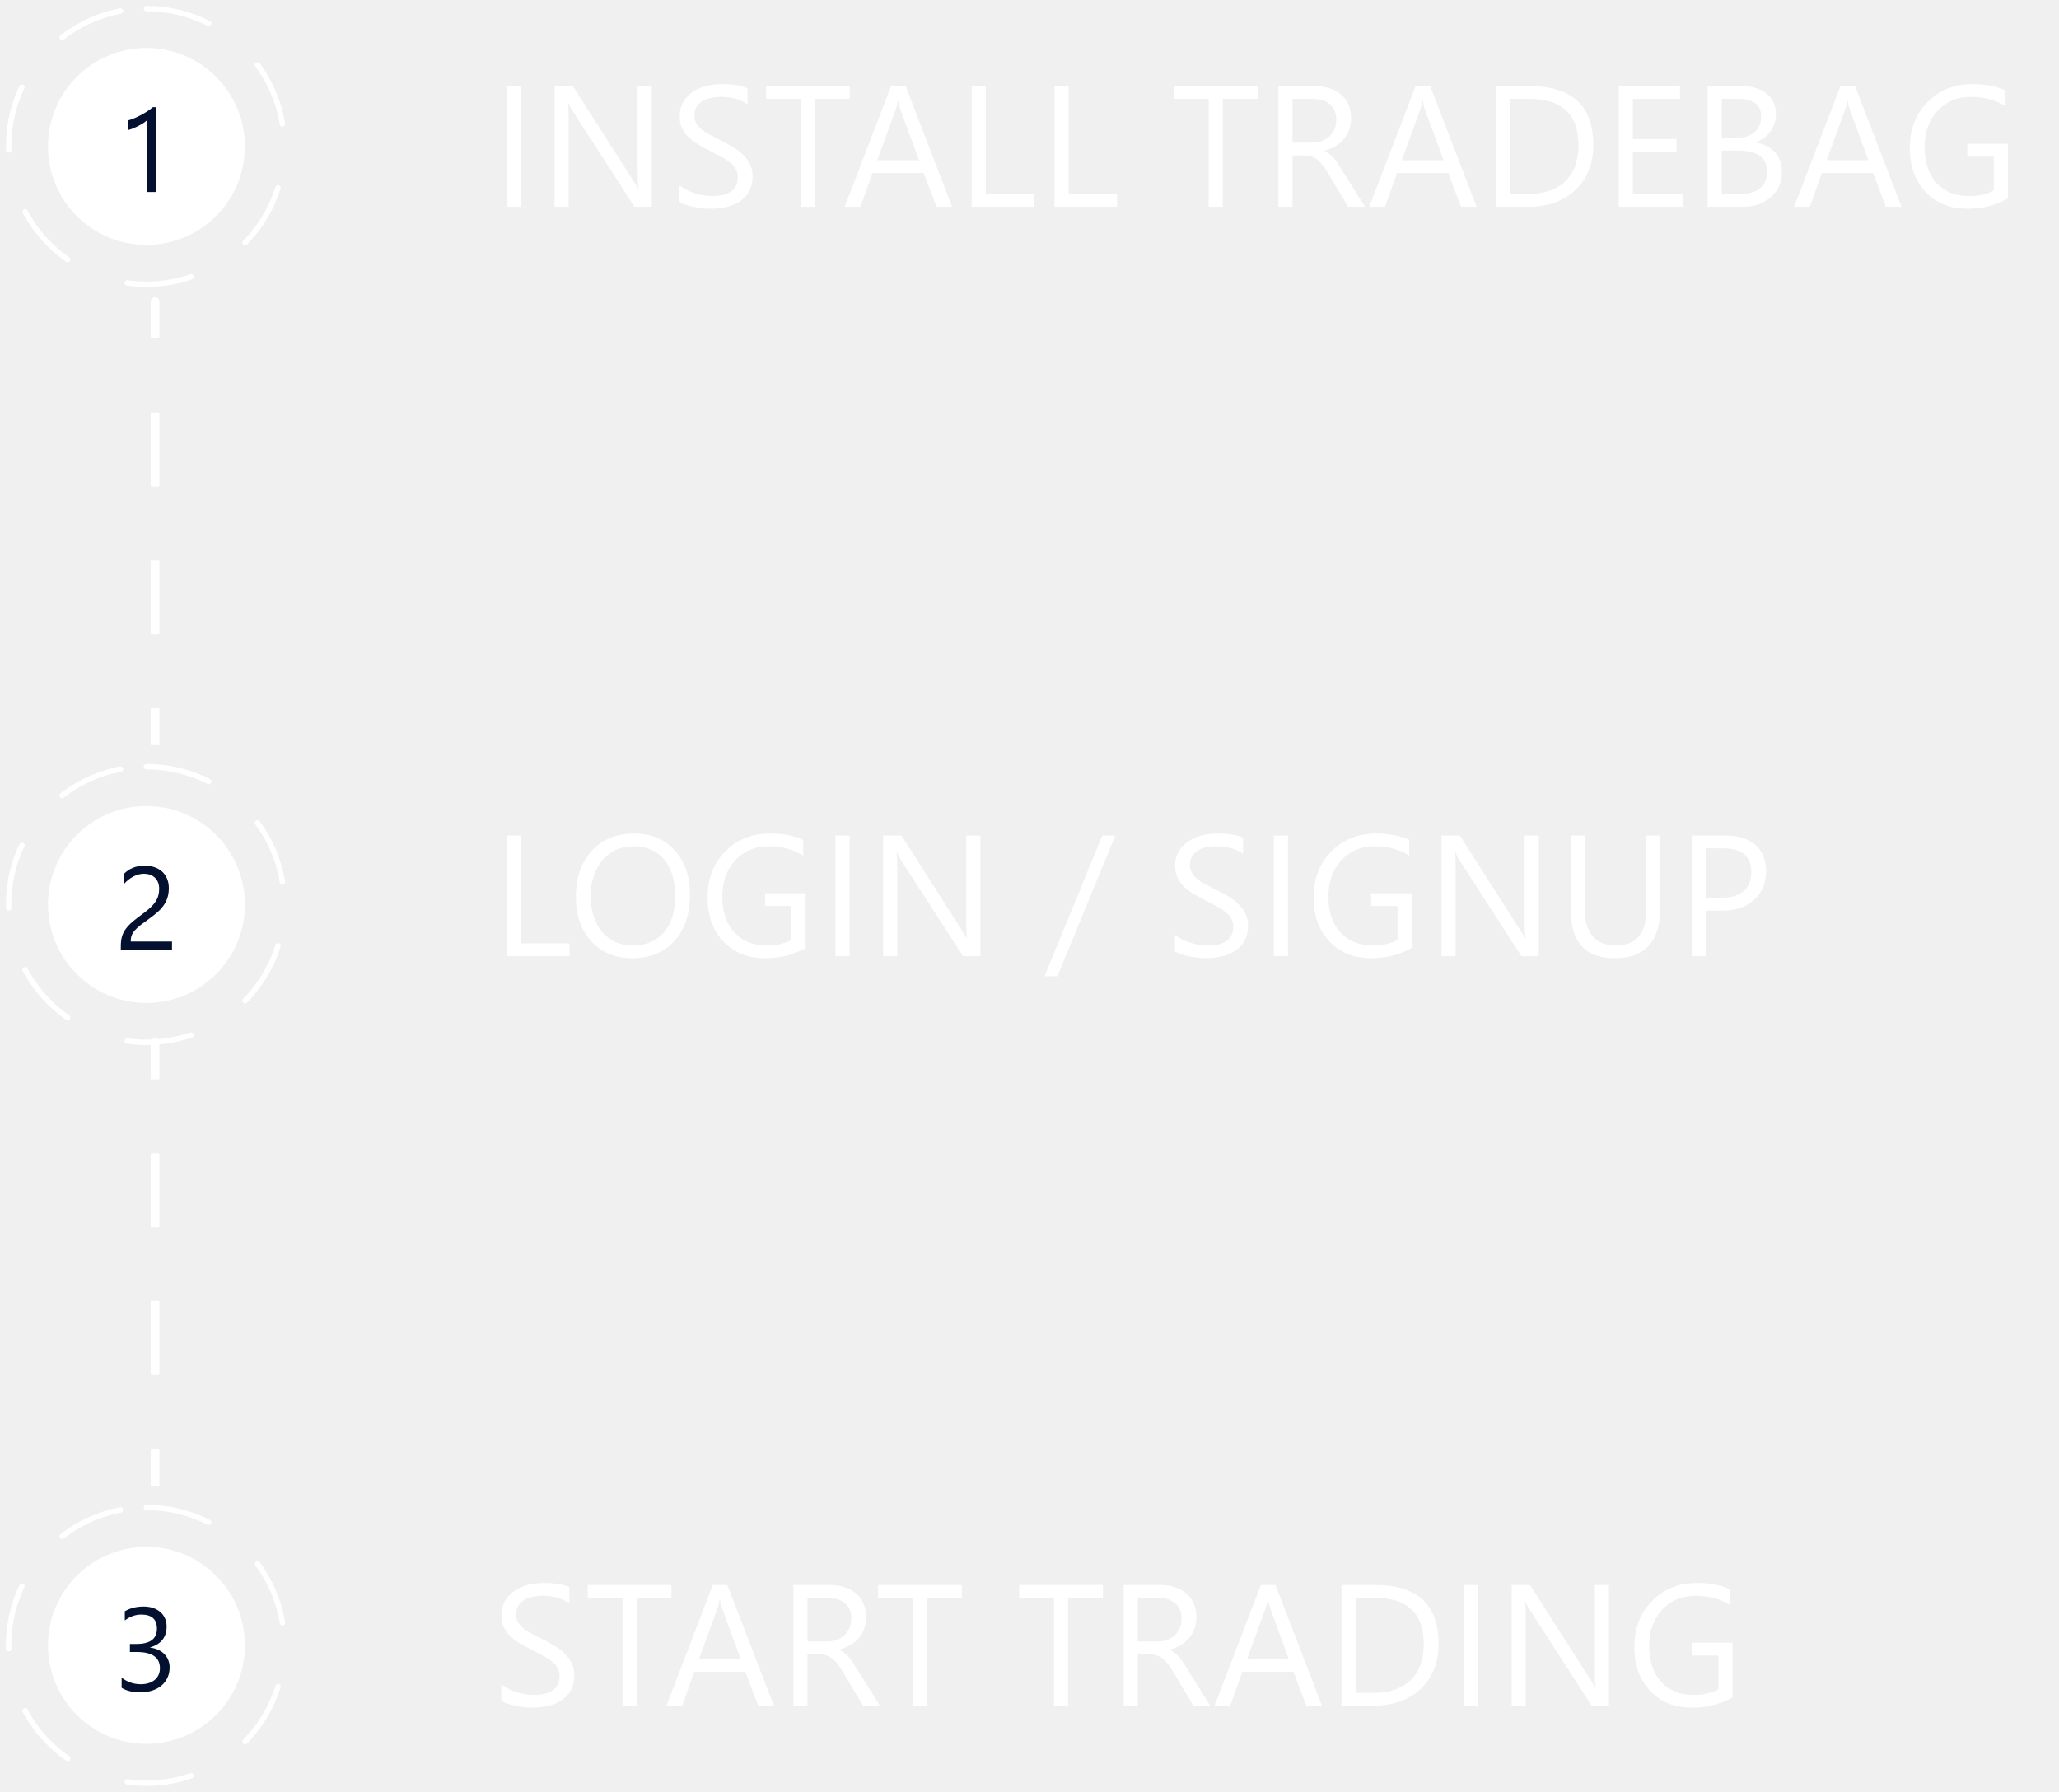
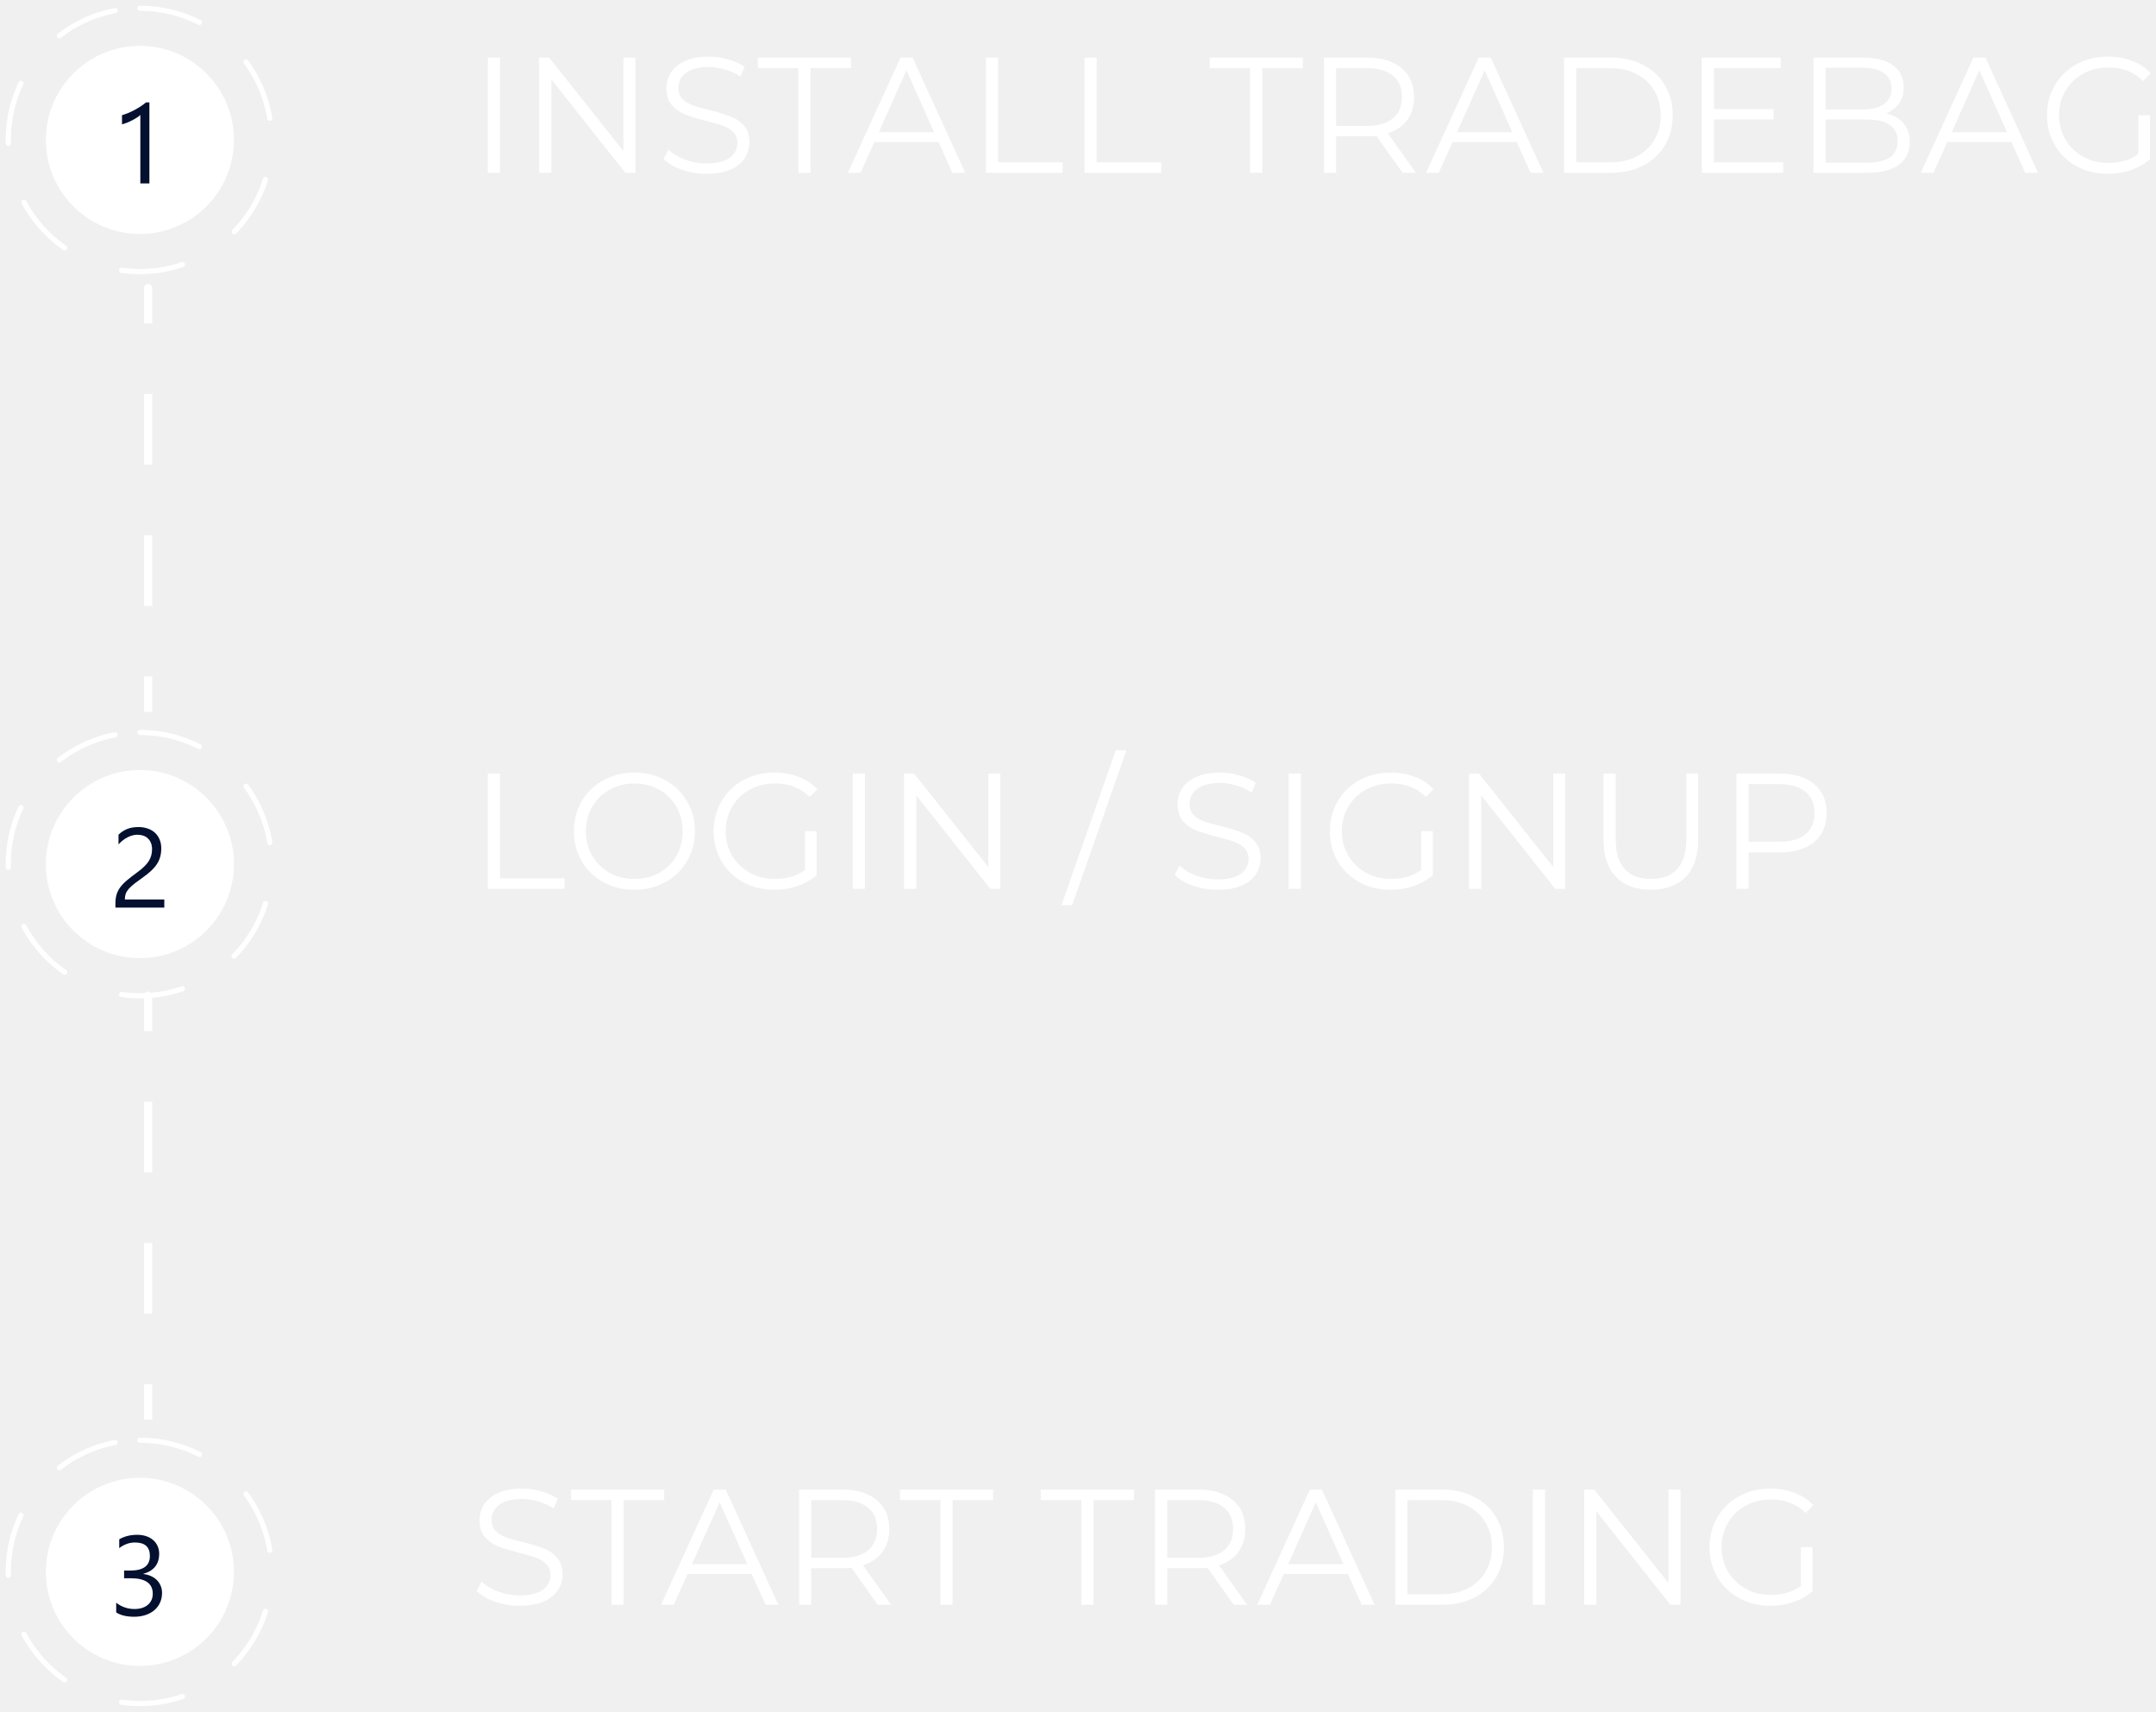
- <svg xmlns="http://www.w3.org/2000/svg" width="239" height="208" viewBox="0 0 239 208" fill="none">
+ <svg xmlns="http://www.w3.org/2000/svg" width="262" height="208" viewBox="0 0 262 208" fill="none">
  <path d="M18.5 35C18.5 34.724 18.276 34.5 18 34.5C17.724 34.5 17.5 34.724 17.5 35H18.5ZM18.5 86.5V82.208H17.5V86.5H18.5ZM18.5 73.625L18.5 65.042H17.5V73.625H18.5ZM18.5 56.458L18.5 47.875H17.5L17.5 56.458H18.5ZM18.5 39.292V35H17.5V39.292H18.5Z" fill="white" />
  <path d="M18.5 121C18.5 120.724 18.276 120.5 18 120.5C17.724 120.5 17.5 120.724 17.5 121H18.5ZM18.5 172.5V168.208H17.5V172.5H18.5ZM18.5 159.625L18.5 151.042H17.5V159.625H18.5ZM18.5 142.458L18.5 133.875H17.5L17.5 142.458H18.5ZM18.5 125.292V121H17.5V125.292H18.5Z" fill="white" />
  <rect x="1" y="1" width="32" height="32" rx="16" stroke="white" stroke-width="0.625" stroke-linecap="round" stroke-dasharray="7.5 7.5" />
  <rect x="5.571" y="5.571" width="22.857" height="22.857" rx="11.429" fill="white" />
  <path d="M18.155 22.286H17.054V13.967C16.968 14.052 16.843 14.151 16.678 14.263C16.517 14.37 16.333 14.477 16.127 14.585C15.926 14.692 15.711 14.793 15.482 14.887C15.259 14.981 15.039 15.055 14.825 15.109V13.994C15.066 13.927 15.321 13.837 15.59 13.726C15.863 13.609 16.129 13.482 16.389 13.343C16.653 13.2 16.901 13.052 17.134 12.9C17.367 12.743 17.568 12.591 17.738 12.443H18.155V22.286Z" fill="#03102F" />
  <rect x="1" y="89" width="32" height="32" rx="16" stroke="white" stroke-width="0.625" stroke-linecap="round" stroke-dasharray="7.5 7.5" />
  <rect x="5.571" y="93.571" width="22.857" height="22.857" rx="11.429" fill="white" />
  <path d="M18.477 103.182C18.477 102.887 18.43 102.63 18.336 102.41C18.246 102.191 18.121 102.01 17.96 101.867C17.803 101.719 17.617 101.609 17.403 101.538C17.188 101.466 16.955 101.43 16.704 101.43C16.49 101.43 16.279 101.459 16.073 101.517C15.867 101.576 15.666 101.656 15.469 101.759C15.277 101.862 15.089 101.985 14.905 102.128C14.726 102.272 14.558 102.43 14.402 102.605V101.423C14.71 101.124 15.055 100.895 15.435 100.739C15.82 100.577 16.288 100.497 16.839 100.497C17.233 100.497 17.597 100.555 17.933 100.671C18.269 100.783 18.56 100.949 18.806 101.168C19.052 101.388 19.244 101.658 19.383 101.981C19.526 102.303 19.598 102.672 19.598 103.088C19.598 103.469 19.553 103.814 19.464 104.122C19.379 104.431 19.247 104.722 19.068 104.995C18.893 105.268 18.672 105.53 18.403 105.781C18.134 106.031 17.819 106.286 17.456 106.546C17.004 106.868 16.631 107.144 16.335 107.372C16.044 107.6 15.812 107.815 15.637 108.016C15.467 108.213 15.346 108.413 15.274 108.614C15.207 108.811 15.174 109.039 15.174 109.299H19.967V110.286H14.026V109.809C14.026 109.397 14.07 109.035 14.16 108.721C14.249 108.408 14.397 108.11 14.603 107.828C14.809 107.546 15.078 107.264 15.409 106.982C15.744 106.701 16.154 106.383 16.637 106.029C16.986 105.778 17.277 105.539 17.51 105.311C17.747 105.082 17.938 104.854 18.081 104.626C18.224 104.398 18.325 104.167 18.383 103.934C18.446 103.697 18.477 103.447 18.477 103.182Z" fill="#03102F" />
  <rect x="1" y="175" width="32" height="32" rx="16" stroke="white" stroke-width="0.625" stroke-linecap="round" stroke-dasharray="7.5 7.5" />
  <rect x="5.571" y="179.571" width="22.857" height="22.857" rx="11.429" fill="white" />
  <path d="M19.692 193.56C19.692 193.994 19.609 194.39 19.444 194.748C19.283 195.102 19.052 195.406 18.752 195.661C18.457 195.912 18.101 196.107 17.685 196.245C17.268 196.384 16.81 196.454 16.308 196.454C15.391 196.454 14.661 196.279 14.12 195.93V194.748C14.769 195.258 15.512 195.514 16.349 195.514C16.684 195.514 16.986 195.471 17.255 195.386C17.528 195.301 17.761 195.178 17.953 195.017C18.15 194.856 18.3 194.661 18.403 194.433C18.511 194.204 18.564 193.947 18.564 193.661C18.564 192.403 17.669 191.774 15.879 191.774H15.08V190.841H15.838C17.423 190.841 18.215 190.25 18.215 189.068C18.215 187.976 17.611 187.43 16.402 187.43C15.722 187.43 15.084 187.658 14.489 188.115V187.047C15.102 186.68 15.832 186.497 16.678 186.497C17.08 186.497 17.445 186.553 17.772 186.665C18.099 186.777 18.378 186.933 18.611 187.135C18.844 187.336 19.023 187.578 19.148 187.86C19.278 188.142 19.343 188.453 19.343 188.793C19.343 190.06 18.703 190.874 17.423 191.237V191.264C17.75 191.3 18.052 191.38 18.329 191.505C18.607 191.626 18.846 191.785 19.048 191.982C19.249 192.179 19.406 192.412 19.518 192.68C19.634 192.944 19.692 193.238 19.692 193.56Z" fill="#03102F" />
-   <path d="M60.477 24H58.836V9.996H60.477V24ZM75.657 24H73.645L66.438 12.838C66.256 12.558 66.106 12.265 65.989 11.959H65.93C65.983 12.258 66.009 12.9 66.009 13.883V24H64.368V9.996H66.497L73.509 20.982C73.802 21.438 73.99 21.751 74.075 21.92H74.114C74.049 21.516 74.016 20.829 74.016 19.859V9.996H75.657V24ZM78.875 23.434V21.5C79.096 21.695 79.36 21.871 79.666 22.027C79.978 22.184 80.304 22.317 80.642 22.428C80.987 22.532 81.332 22.613 81.677 22.672C82.022 22.73 82.341 22.76 82.634 22.76C83.644 22.76 84.395 22.574 84.89 22.203C85.391 21.826 85.642 21.285 85.642 20.582C85.642 20.204 85.558 19.876 85.388 19.596C85.225 19.316 84.998 19.062 84.705 18.834C84.412 18.6 84.063 18.378 83.66 18.17C83.263 17.955 82.833 17.73 82.371 17.496C81.882 17.249 81.427 16.998 81.004 16.744C80.58 16.49 80.213 16.21 79.9 15.904C79.588 15.598 79.34 15.253 79.158 14.869C78.982 14.479 78.894 14.023 78.894 13.502C78.894 12.864 79.034 12.31 79.314 11.842C79.594 11.367 79.962 10.976 80.418 10.67C80.873 10.364 81.391 10.136 81.97 9.986C82.556 9.837 83.152 9.762 83.757 9.762C85.138 9.762 86.144 9.928 86.775 10.26V12.105C85.948 11.533 84.887 11.246 83.591 11.246C83.233 11.246 82.875 11.285 82.517 11.363C82.159 11.435 81.84 11.555 81.56 11.725C81.28 11.894 81.052 12.112 80.877 12.379C80.701 12.646 80.613 12.971 80.613 13.355C80.613 13.713 80.678 14.023 80.808 14.283C80.945 14.544 81.144 14.781 81.404 14.996C81.664 15.211 81.98 15.419 82.351 15.621C82.729 15.823 83.162 16.044 83.65 16.285C84.151 16.533 84.627 16.793 85.076 17.066C85.525 17.34 85.919 17.643 86.257 17.975C86.596 18.307 86.863 18.674 87.058 19.078C87.26 19.482 87.361 19.944 87.361 20.465C87.361 21.155 87.224 21.741 86.951 22.223C86.684 22.698 86.319 23.085 85.857 23.385C85.401 23.684 84.874 23.899 84.275 24.029C83.676 24.166 83.044 24.234 82.38 24.234C82.159 24.234 81.886 24.215 81.56 24.176C81.235 24.143 80.903 24.091 80.564 24.02C80.225 23.954 79.903 23.873 79.597 23.775C79.298 23.671 79.057 23.557 78.875 23.434ZM98.635 11.48H94.592V24H92.952V11.48H88.918V9.996H98.635V11.48ZM110.515 24H108.698L107.214 20.074H101.277L99.88 24H98.054L103.425 9.996H105.124L110.515 24ZM106.677 18.6L104.48 12.633C104.408 12.438 104.336 12.125 104.265 11.695H104.226C104.161 12.092 104.086 12.405 104.001 12.633L101.823 18.6H106.677ZM120.051 24H112.785V9.996H114.426V22.516H120.051V24ZM129.665 24H122.399V9.996H124.04V22.516H129.665V24ZM145.983 11.48H141.94V24H140.299V11.48H136.266V9.996H145.983V11.48ZM158.429 24H156.476L154.132 20.074C153.917 19.71 153.709 19.4 153.507 19.146C153.305 18.886 153.097 18.674 152.882 18.512C152.674 18.349 152.446 18.232 152.198 18.16C151.958 18.082 151.684 18.043 151.378 18.043H150.03V24H148.39V9.996H152.57C153.182 9.996 153.745 10.074 154.259 10.23C154.78 10.38 155.229 10.611 155.607 10.924C155.991 11.236 156.29 11.627 156.505 12.096C156.72 12.558 156.827 13.102 156.827 13.727C156.827 14.215 156.752 14.664 156.603 15.074C156.46 15.478 156.251 15.839 155.978 16.158C155.711 16.477 155.385 16.751 155.001 16.979C154.624 17.2 154.197 17.372 153.722 17.496V17.535C153.956 17.639 154.158 17.76 154.327 17.896C154.503 18.027 154.669 18.183 154.825 18.365C154.982 18.547 155.135 18.756 155.284 18.99C155.441 19.218 155.613 19.485 155.802 19.791L158.429 24ZM150.03 11.48V16.559H152.257C152.667 16.559 153.045 16.497 153.39 16.373C153.741 16.249 154.044 16.074 154.298 15.846C154.552 15.611 154.751 15.328 154.894 14.996C155.037 14.658 155.109 14.28 155.109 13.863C155.109 13.115 154.864 12.532 154.376 12.115C153.894 11.692 153.195 11.48 152.277 11.48H150.03ZM171.402 24H169.586L168.102 20.074H162.164L160.768 24H158.941L164.312 9.996H166.012L171.402 24ZM167.564 18.6L165.367 12.633C165.296 12.438 165.224 12.125 165.152 11.695H165.113C165.048 12.092 164.973 12.405 164.889 12.633L162.711 18.6H167.564ZM173.673 24V9.996H177.54C182.475 9.996 184.942 12.271 184.942 16.822C184.942 18.984 184.255 20.722 182.882 22.037C181.514 23.346 179.682 24 177.384 24H173.673ZM175.313 11.48V22.516H177.403C179.239 22.516 180.668 22.024 181.69 21.041C182.712 20.058 183.223 18.665 183.223 16.861C183.223 13.274 181.316 11.48 177.501 11.48H175.313ZM195.318 24H187.896V9.996H195.005V11.48H189.537V16.139H194.595V17.613H189.537V22.516H195.318V24ZM198.213 24V9.996H202.198C203.409 9.996 204.369 10.292 205.079 10.885C205.788 11.477 206.143 12.249 206.143 13.199C206.143 13.993 205.928 14.684 205.498 15.27C205.069 15.855 204.476 16.272 203.721 16.52V16.559C204.665 16.669 205.42 17.027 205.987 17.633C206.553 18.232 206.836 19.013 206.836 19.977C206.836 21.174 206.407 22.145 205.547 22.887C204.688 23.629 203.604 24 202.295 24H198.213ZM199.854 11.48V16.002H201.534C202.432 16.002 203.138 15.787 203.653 15.357C204.167 14.921 204.424 14.309 204.424 13.521C204.424 12.161 203.529 11.48 201.739 11.48H199.854ZM199.854 17.477V22.516H202.08C203.044 22.516 203.789 22.288 204.317 21.832C204.851 21.376 205.118 20.751 205.118 19.957C205.118 18.303 203.991 17.477 201.739 17.477H199.854ZM220.718 24H218.902L217.417 20.074H211.48L210.083 24H208.257L213.628 9.996H215.327L220.718 24ZM216.88 18.6L214.683 12.633C214.611 12.438 214.54 12.125 214.468 11.695H214.429C214.364 12.092 214.289 12.405 214.204 12.633L212.027 18.6H216.88ZM233.066 23.043C231.66 23.837 230.098 24.234 228.379 24.234C226.38 24.234 224.762 23.59 223.525 22.301C222.295 21.012 221.68 19.306 221.68 17.184C221.68 15.016 222.363 13.238 223.73 11.852C225.104 10.458 226.842 9.762 228.945 9.762C230.469 9.762 231.748 10.009 232.783 10.504V12.32C231.65 11.604 230.309 11.246 228.76 11.246C227.191 11.246 225.905 11.787 224.902 12.867C223.9 13.948 223.398 15.348 223.398 17.066C223.398 18.837 223.864 20.23 224.795 21.246C225.726 22.255 226.989 22.76 228.584 22.76C229.678 22.76 230.625 22.542 231.426 22.105V18.18H228.359V16.695H233.066V23.043Z" fill="white" />
-   <path d="M66.102 111H58.836V96.996H60.477V109.516H66.102V111ZM73.411 111.234C71.425 111.234 69.834 110.58 68.635 109.271C67.444 107.963 66.848 106.26 66.848 104.164C66.848 101.911 67.457 100.115 68.675 98.773C69.892 97.432 71.549 96.762 73.645 96.762C75.579 96.762 77.135 97.413 78.313 98.715C79.498 100.017 80.091 101.719 80.091 103.822C80.091 106.107 79.485 107.914 78.274 109.242C77.063 110.57 75.442 111.234 73.411 111.234ZM73.528 98.246C72.057 98.246 70.862 98.777 69.944 99.838C69.026 100.899 68.567 102.292 68.567 104.018C68.567 105.743 69.013 107.133 69.905 108.188C70.803 109.236 71.972 109.76 73.411 109.76C74.947 109.76 76.158 109.258 77.044 108.256C77.929 107.253 78.372 105.85 78.372 104.047C78.372 102.198 77.942 100.769 77.083 99.76C76.223 98.751 75.038 98.246 73.528 98.246ZM93.513 110.043C92.107 110.837 90.544 111.234 88.826 111.234C86.827 111.234 85.209 110.59 83.972 109.301C82.742 108.012 82.127 106.306 82.127 104.184C82.127 102.016 82.81 100.238 84.177 98.852C85.551 97.458 87.289 96.762 89.392 96.762C90.916 96.762 92.195 97.009 93.23 97.504V99.32C92.097 98.604 90.756 98.246 89.207 98.246C87.638 98.246 86.352 98.787 85.349 99.867C84.347 100.948 83.845 102.348 83.845 104.066C83.845 105.837 84.311 107.23 85.242 108.246C86.173 109.255 87.436 109.76 89.031 109.76C90.125 109.76 91.072 109.542 91.873 109.105V105.18H88.806V103.695H93.513V110.043ZM98.616 111H96.975V96.996H98.616V111ZM113.796 111H111.784L104.577 99.838C104.395 99.558 104.245 99.265 104.128 98.959H104.07C104.122 99.258 104.148 99.9 104.148 100.883V111H102.507V96.996H104.636L111.648 107.982C111.941 108.438 112.129 108.751 112.214 108.92H112.253C112.188 108.516 112.155 107.829 112.155 106.859V96.996H113.796V111ZM129.46 96.996L122.741 113.324H121.247L127.946 96.996H129.46ZM136.383 110.434V108.5C136.605 108.695 136.868 108.871 137.174 109.027C137.487 109.184 137.812 109.317 138.151 109.428C138.496 109.532 138.841 109.613 139.186 109.672C139.531 109.73 139.85 109.76 140.143 109.76C141.152 109.76 141.904 109.574 142.399 109.203C142.9 108.826 143.151 108.285 143.151 107.582C143.151 107.204 143.066 106.876 142.897 106.596C142.734 106.316 142.506 106.062 142.213 105.834C141.92 105.6 141.572 105.378 141.168 105.17C140.771 104.955 140.342 104.73 139.879 104.496C139.391 104.249 138.935 103.998 138.512 103.744C138.089 103.49 137.721 103.21 137.409 102.904C137.096 102.598 136.849 102.253 136.666 101.869C136.491 101.479 136.403 101.023 136.403 100.502C136.403 99.864 136.543 99.311 136.823 98.842C137.103 98.367 137.47 97.976 137.926 97.67C138.382 97.364 138.899 97.136 139.479 96.986C140.065 96.837 140.661 96.762 141.266 96.762C142.646 96.762 143.652 96.928 144.284 97.26V99.106C143.457 98.533 142.396 98.246 141.1 98.246C140.742 98.246 140.384 98.285 140.026 98.363C139.668 98.435 139.349 98.555 139.069 98.725C138.789 98.894 138.561 99.112 138.385 99.379C138.209 99.646 138.121 99.971 138.121 100.355C138.121 100.714 138.187 101.023 138.317 101.283C138.454 101.544 138.652 101.781 138.912 101.996C139.173 102.211 139.489 102.419 139.86 102.621C140.237 102.823 140.67 103.044 141.159 103.285C141.66 103.533 142.135 103.793 142.584 104.066C143.034 104.34 143.427 104.643 143.766 104.975C144.105 105.307 144.371 105.674 144.567 106.078C144.769 106.482 144.87 106.944 144.87 107.465C144.87 108.155 144.733 108.741 144.459 109.223C144.192 109.698 143.828 110.085 143.366 110.385C142.91 110.684 142.383 110.899 141.784 111.029C141.185 111.166 140.553 111.234 139.889 111.234C139.668 111.234 139.394 111.215 139.069 111.176C138.743 111.143 138.411 111.091 138.073 111.02C137.734 110.954 137.412 110.873 137.106 110.775C136.806 110.671 136.565 110.557 136.383 110.434ZM149.503 111H147.863V96.996H149.503V111ZM163.863 110.043C162.457 110.837 160.895 111.234 159.176 111.234C157.177 111.234 155.559 110.59 154.322 109.301C153.092 108.012 152.477 106.306 152.477 104.184C152.477 102.016 153.16 100.238 154.527 98.852C155.901 97.458 157.639 96.762 159.742 96.762C161.266 96.762 162.545 97.009 163.58 97.504V99.32C162.447 98.604 161.106 98.246 159.557 98.246C157.988 98.246 156.702 98.787 155.699 99.867C154.697 100.948 154.195 102.348 154.195 104.066C154.195 105.837 154.661 107.23 155.592 108.246C156.523 109.255 157.786 109.76 159.381 109.76C160.475 109.76 161.422 109.542 162.223 109.105V105.18H159.156V103.695H163.863V110.043ZM178.614 111H176.602L169.395 99.838C169.213 99.558 169.063 99.265 168.946 98.959H168.887C168.94 99.258 168.966 99.9 168.966 100.883V111H167.325V96.996H169.454L176.466 107.982C176.759 108.438 176.947 108.751 177.032 108.92H177.071C177.006 108.516 176.973 107.829 176.973 106.859V96.996H178.614V111ZM192.73 105.336C192.73 109.268 190.956 111.234 187.408 111.234C184.009 111.234 182.31 109.343 182.31 105.561V96.996H183.951V105.453C183.951 108.324 185.162 109.76 187.584 109.76C189.921 109.76 191.089 108.373 191.089 105.6V96.996H192.73V105.336ZM198.077 105.707V111H196.436V96.996H200.284C201.781 96.996 202.94 97.361 203.76 98.09C204.587 98.819 205 99.848 205 101.176C205 102.504 204.541 103.591 203.623 104.438C202.712 105.284 201.478 105.707 199.922 105.707H198.077ZM198.077 98.481V104.223H199.795C200.928 104.223 201.791 103.965 202.383 103.451C202.982 102.93 203.282 102.198 203.282 101.254C203.282 99.405 202.188 98.481 200 98.481H198.077Z" fill="white" />
-   <path d="M58.182 197.434V195.5C58.403 195.695 58.667 195.871 58.973 196.027C59.285 196.184 59.611 196.317 59.949 196.428C60.294 196.532 60.639 196.613 60.984 196.672C61.329 196.73 61.648 196.76 61.941 196.76C62.95 196.76 63.703 196.574 64.197 196.203C64.699 195.826 64.949 195.285 64.949 194.582C64.949 194.204 64.865 193.876 64.695 193.596C64.533 193.316 64.305 193.062 64.012 192.834C63.719 192.6 63.37 192.378 62.967 192.17C62.57 191.955 62.14 191.73 61.678 191.496C61.19 191.249 60.734 190.998 60.31 190.744C59.887 190.49 59.52 190.21 59.207 189.904C58.895 189.598 58.647 189.253 58.465 188.869C58.289 188.479 58.201 188.023 58.201 187.502C58.201 186.864 58.341 186.311 58.621 185.842C58.901 185.367 59.269 184.976 59.725 184.67C60.18 184.364 60.698 184.136 61.277 183.986C61.863 183.837 62.459 183.762 63.065 183.762C64.445 183.762 65.451 183.928 66.082 184.26V186.105C65.255 185.533 64.194 185.246 62.898 185.246C62.54 185.246 62.182 185.285 61.824 185.363C61.466 185.435 61.147 185.555 60.867 185.725C60.587 185.894 60.359 186.112 60.184 186.379C60.008 186.646 59.92 186.971 59.92 187.355C59.92 187.714 59.985 188.023 60.115 188.283C60.252 188.544 60.45 188.781 60.711 188.996C60.971 189.211 61.287 189.419 61.658 189.621C62.036 189.823 62.469 190.044 62.957 190.285C63.458 190.533 63.934 190.793 64.383 191.066C64.832 191.34 65.226 191.643 65.564 191.975C65.903 192.307 66.17 192.674 66.365 193.078C66.567 193.482 66.668 193.944 66.668 194.465C66.668 195.155 66.531 195.741 66.258 196.223C65.991 196.698 65.626 197.085 65.164 197.385C64.708 197.684 64.181 197.899 63.582 198.029C62.983 198.166 62.352 198.234 61.688 198.234C61.466 198.234 61.193 198.215 60.867 198.176C60.542 198.143 60.21 198.091 59.871 198.02C59.533 197.954 59.21 197.873 58.904 197.775C58.605 197.671 58.364 197.557 58.182 197.434ZM77.942 185.48H73.899V198H72.259V185.48H68.225V183.996H77.942V185.48ZM89.822 198H88.005L86.521 194.074H80.584L79.187 198H77.361L82.732 183.996H84.431L89.822 198ZM85.984 192.6L83.787 186.633C83.715 186.438 83.644 186.125 83.572 185.695H83.533C83.468 186.092 83.393 186.405 83.308 186.633L81.13 192.6H85.984ZM102.131 198H100.178L97.834 194.074C97.62 193.71 97.411 193.4 97.209 193.146C97.008 192.886 96.799 192.674 96.584 192.512C96.376 192.349 96.148 192.232 95.901 192.16C95.66 192.082 95.386 192.043 95.081 192.043H93.733V198H92.092V183.996H96.272C96.884 183.996 97.447 184.074 97.961 184.23C98.482 184.38 98.931 184.611 99.309 184.924C99.693 185.236 99.993 185.627 100.207 186.096C100.422 186.558 100.53 187.102 100.53 187.727C100.53 188.215 100.455 188.664 100.305 189.074C100.162 189.478 99.954 189.839 99.68 190.158C99.413 190.477 99.088 190.751 98.704 190.979C98.326 191.2 97.9 191.372 97.424 191.496V191.535C97.659 191.639 97.86 191.76 98.03 191.896C98.206 192.027 98.371 192.183 98.528 192.365C98.684 192.548 98.837 192.756 98.987 192.99C99.143 193.218 99.316 193.485 99.504 193.791L102.131 198ZM93.733 185.48V190.559H95.959C96.37 190.559 96.747 190.497 97.092 190.373C97.444 190.249 97.746 190.074 98 189.846C98.254 189.611 98.453 189.328 98.596 188.996C98.739 188.658 98.811 188.28 98.811 187.863C98.811 187.115 98.567 186.532 98.079 186.115C97.597 185.692 96.897 185.48 95.979 185.48H93.733ZM111.648 185.48H107.605V198H105.964V185.48H101.931V183.996H111.648V185.48ZM128.024 185.48H123.981V198H122.341V185.48H118.307V183.996H128.024V185.48ZM140.47 198H138.517L136.173 194.074C135.959 193.71 135.75 193.4 135.548 193.146C135.347 192.886 135.138 192.674 134.923 192.512C134.715 192.349 134.487 192.232 134.24 192.16C133.999 192.082 133.726 192.043 133.42 192.043H132.072V198H130.431V183.996H134.611C135.223 183.996 135.786 184.074 136.3 184.23C136.821 184.38 137.27 184.611 137.648 184.924C138.032 185.236 138.332 185.627 138.546 186.096C138.761 186.558 138.869 187.102 138.869 187.727C138.869 188.215 138.794 188.664 138.644 189.074C138.501 189.478 138.293 189.839 138.019 190.158C137.752 190.477 137.427 190.751 137.043 190.979C136.665 191.2 136.239 191.372 135.763 191.496V191.535C135.998 191.639 136.199 191.76 136.369 191.896C136.545 192.027 136.711 192.183 136.867 192.365C137.023 192.548 137.176 192.756 137.326 192.99C137.482 193.218 137.655 193.485 137.843 193.791L140.47 198ZM132.072 185.48V190.559H134.298C134.709 190.559 135.086 190.497 135.431 190.373C135.783 190.249 136.086 190.074 136.339 189.846C136.593 189.611 136.792 189.328 136.935 188.996C137.078 188.658 137.15 188.28 137.15 187.863C137.15 187.115 136.906 186.532 136.418 186.115C135.936 185.692 135.236 185.48 134.318 185.48H132.072ZM153.444 198H151.627L150.143 194.074H144.205L142.809 198H140.983L146.354 183.996H148.053L153.444 198ZM149.606 192.6L147.409 186.633C147.337 186.438 147.265 186.125 147.194 185.695H147.155C147.09 186.092 147.015 186.405 146.93 186.633L144.752 192.6H149.606ZM155.714 198V183.996H159.581C164.516 183.996 166.984 186.271 166.984 190.822C166.984 192.984 166.297 194.722 164.923 196.037C163.556 197.346 161.723 198 159.425 198H155.714ZM157.355 185.48V196.516H159.445C161.28 196.516 162.71 196.024 163.732 195.041C164.754 194.058 165.265 192.665 165.265 190.861C165.265 187.274 163.357 185.48 159.542 185.48H157.355ZM171.578 198H169.938V183.996H171.578V198ZM186.759 198H184.747L177.54 186.838C177.358 186.558 177.208 186.265 177.091 185.959H177.032C177.084 186.258 177.11 186.9 177.11 187.883V198H175.47V183.996H177.598L184.61 194.982C184.903 195.438 185.092 195.751 185.177 195.92H185.216C185.151 195.516 185.118 194.829 185.118 193.859V183.996H186.759V198ZM201.099 197.043C199.693 197.837 198.13 198.234 196.412 198.234C194.413 198.234 192.795 197.59 191.558 196.301C190.328 195.012 189.712 193.306 189.712 191.184C189.712 189.016 190.396 187.238 191.763 185.852C193.137 184.458 194.875 183.762 196.978 183.762C198.502 183.762 199.781 184.009 200.816 184.504V186.32C199.683 185.604 198.342 185.246 196.793 185.246C195.224 185.246 193.938 185.786 192.935 186.867C191.933 187.948 191.431 189.348 191.431 191.066C191.431 192.837 191.897 194.23 192.828 195.246C193.759 196.255 195.022 196.76 196.617 196.76C197.711 196.76 198.658 196.542 199.459 196.105V192.18H196.392V190.695H201.099V197.043Z" fill="white" />
+   <path d="M59.28 7H60.76V21H59.28V7ZM77.215 7V21H75.995L66.995 9.64V21H65.515V7H66.735L75.755 18.36V7H77.215ZM85.845 21.12C84.805 21.12 83.805 20.953 82.845 20.62C81.898 20.287 81.165 19.847 80.645 19.3L81.225 18.16C81.731 18.667 82.405 19.08 83.245 19.4C84.085 19.707 84.951 19.86 85.845 19.86C87.098 19.86 88.038 19.633 88.665 19.18C89.291 18.713 89.605 18.113 89.605 17.38C89.605 16.82 89.431 16.373 89.085 16.04C88.751 15.707 88.338 15.453 87.845 15.28C87.351 15.093 86.665 14.893 85.785 14.68C84.731 14.413 83.891 14.16 83.265 13.92C82.638 13.667 82.098 13.287 81.645 12.78C81.205 12.273 80.985 11.587 80.985 10.72C80.985 10.013 81.171 9.373 81.545 8.8C81.918 8.213 82.491 7.747 83.265 7.4C84.038 7.053 84.998 6.88 86.145 6.88C86.945 6.88 87.725 6.993 88.485 7.22C89.258 7.433 89.925 7.733 90.485 8.12L89.985 9.3C89.398 8.913 88.771 8.627 88.105 8.44C87.438 8.24 86.785 8.14 86.145 8.14C84.918 8.14 83.991 8.38 83.365 8.86C82.751 9.327 82.445 9.933 82.445 10.68C82.445 11.24 82.611 11.693 82.945 12.04C83.291 12.373 83.718 12.633 84.225 12.82C84.745 12.993 85.438 13.187 86.305 13.4C87.331 13.653 88.158 13.907 88.785 14.16C89.425 14.4 89.965 14.773 90.405 15.28C90.845 15.773 91.065 16.447 91.065 17.3C91.065 18.007 90.871 18.653 90.485 19.24C90.111 19.813 89.531 20.273 88.745 20.62C87.958 20.953 86.991 21.12 85.845 21.12ZM97.014 8.28H92.094V7H103.414V8.28H98.494V21H97.014V8.28ZM114.055 17.26H106.255L104.575 21H103.035L109.435 7H110.895L117.295 21H115.735L114.055 17.26ZM113.515 16.06L110.155 8.54L106.795 16.06H113.515ZM119.811 7H121.291V19.72H129.131V21H119.811V7ZM131.789 7H133.269V19.72H141.109V21H131.789V7ZM151.92 8.28H147V7H158.32V8.28H153.4V21H151.92V8.28ZM170.445 21L167.245 16.5C166.885 16.54 166.511 16.56 166.125 16.56H162.365V21H160.885V7H166.125C167.911 7 169.311 7.427 170.325 8.28C171.338 9.133 171.845 10.307 171.845 11.8C171.845 12.893 171.565 13.82 171.005 14.58C170.458 15.327 169.671 15.867 168.645 16.2L172.065 21H170.445ZM166.085 15.3C167.471 15.3 168.531 14.993 169.265 14.38C169.998 13.767 170.365 12.907 170.365 11.8C170.365 10.667 169.998 9.8 169.265 9.2C168.531 8.587 167.471 8.28 166.085 8.28H162.365V15.3H166.085ZM184.318 17.26H176.518L174.838 21H173.298L179.698 7H181.158L187.558 21H185.998L184.318 17.26ZM183.778 16.06L180.418 8.54L177.058 16.06H183.778ZM190.074 7H195.774C197.254 7 198.56 7.3 199.694 7.9C200.827 8.487 201.707 9.313 202.334 10.38C202.96 11.433 203.274 12.64 203.274 14C203.274 15.36 202.96 16.573 202.334 17.64C201.707 18.693 200.827 19.52 199.694 20.12C198.56 20.707 197.254 21 195.774 21H190.074V7ZM195.694 19.72C196.92 19.72 197.994 19.48 198.914 19C199.834 18.507 200.547 17.833 201.054 16.98C201.56 16.113 201.814 15.12 201.814 14C201.814 12.88 201.56 11.893 201.054 11.04C200.547 10.173 199.834 9.5 198.914 9.02C197.994 8.527 196.92 8.28 195.694 8.28H191.554V19.72H195.694ZM216.697 19.72V21H206.797V7H216.397V8.28H208.277V13.26H215.517V14.52H208.277V19.72H216.697ZM229.196 13.78C230.116 13.98 230.823 14.38 231.316 14.98C231.823 15.567 232.076 16.327 232.076 17.26C232.076 18.46 231.629 19.387 230.736 20.04C229.856 20.68 228.549 21 226.816 21H220.376V7H226.416C227.976 7 229.183 7.313 230.036 7.94C230.903 8.567 231.336 9.453 231.336 10.6C231.336 11.373 231.143 12.033 230.756 12.58C230.383 13.113 229.863 13.513 229.196 13.78ZM221.856 8.22V13.3H226.316C227.449 13.3 228.323 13.087 228.936 12.66C229.549 12.22 229.856 11.587 229.856 10.76C229.856 9.933 229.549 9.307 228.936 8.88C228.323 8.44 227.449 8.22 226.316 8.22H221.856ZM226.796 19.78C228.049 19.78 228.996 19.567 229.636 19.14C230.276 18.713 230.596 18.047 230.596 17.14C230.596 15.393 229.329 14.52 226.796 14.52H221.856V19.78H226.796ZM244.434 17.26H236.634L234.954 21H233.414L239.814 7H241.274L247.674 21H246.114L244.434 17.26ZM243.894 16.06L240.534 8.54L237.174 16.06H243.894ZM259.855 14H261.275V19.34C260.622 19.913 259.848 20.353 258.955 20.66C258.062 20.967 257.122 21.12 256.135 21.12C254.735 21.12 253.475 20.813 252.355 20.2C251.235 19.587 250.355 18.74 249.715 17.66C249.075 16.567 248.755 15.347 248.755 14C248.755 12.653 249.075 11.44 249.715 10.36C250.355 9.267 251.235 8.413 252.355 7.8C253.475 7.187 254.742 6.88 256.155 6.88C257.222 6.88 258.202 7.053 259.095 7.4C259.988 7.733 260.742 8.233 261.355 8.9L260.435 9.84C259.328 8.747 257.922 8.2 256.215 8.2C255.082 8.2 254.055 8.453 253.135 8.96C252.228 9.453 251.515 10.147 250.995 11.04C250.475 11.92 250.215 12.907 250.215 14C250.215 15.093 250.475 16.08 250.995 16.96C251.515 17.84 252.228 18.533 253.135 19.04C254.042 19.547 255.062 19.8 256.195 19.8C257.635 19.8 258.855 19.44 259.855 18.72V14Z" fill="white" />
+   <path d="M59.28 94H60.76V106.72H68.6V108H59.28V94ZM77.104 108.12C75.717 108.12 74.457 107.813 73.324 107.2C72.204 106.573 71.324 105.72 70.684 104.64C70.057 103.56 69.744 102.347 69.744 101C69.744 99.653 70.057 98.44 70.684 97.36C71.324 96.28 72.204 95.433 73.324 94.82C74.457 94.193 75.717 93.88 77.104 93.88C78.491 93.88 79.737 94.187 80.844 94.8C81.964 95.413 82.844 96.267 83.484 97.36C84.124 98.44 84.444 99.653 84.444 101C84.444 102.347 84.124 103.567 83.484 104.66C82.844 105.74 81.964 106.587 80.844 107.2C79.737 107.813 78.491 108.12 77.104 108.12ZM77.104 106.8C78.211 106.8 79.211 106.553 80.104 106.06C80.997 105.553 81.697 104.86 82.204 103.98C82.711 103.087 82.964 102.093 82.964 101C82.964 99.907 82.711 98.92 82.204 98.04C81.697 97.147 80.997 96.453 80.104 95.96C79.211 95.453 78.211 95.2 77.104 95.2C75.997 95.2 74.991 95.453 74.084 95.96C73.191 96.453 72.484 97.147 71.964 98.04C71.457 98.92 71.204 99.907 71.204 101C71.204 102.093 71.457 103.087 71.964 103.98C72.484 104.86 73.191 105.553 74.084 106.06C74.991 106.553 75.997 106.8 77.104 106.8ZM97.821 101H99.241V106.34C98.588 106.913 97.815 107.353 96.921 107.66C96.028 107.967 95.088 108.12 94.101 108.12C92.701 108.12 91.441 107.813 90.321 107.2C89.201 106.587 88.321 105.74 87.681 104.66C87.041 103.567 86.721 102.347 86.721 101C86.721 99.653 87.041 98.44 87.681 97.36C88.321 96.267 89.201 95.413 90.321 94.8C91.441 94.187 92.708 93.88 94.121 93.88C95.188 93.88 96.168 94.053 97.061 94.4C97.955 94.733 98.708 95.233 99.321 95.9L98.401 96.84C97.295 95.747 95.888 95.2 94.181 95.2C93.048 95.2 92.021 95.453 91.101 95.96C90.195 96.453 89.481 97.147 88.961 98.04C88.441 98.92 88.181 99.907 88.181 101C88.181 102.093 88.441 103.08 88.961 103.96C89.481 104.84 90.195 105.533 91.101 106.04C92.008 106.547 93.028 106.8 94.161 106.8C95.601 106.8 96.821 106.44 97.821 105.72V101ZM103.63 94H105.11V108H103.63V94ZM121.565 94V108H120.345L111.345 96.64V108H109.865V94H111.085L120.105 105.36V94H121.565ZM135.589 91.16H136.889L130.289 110H128.989L135.589 91.16ZM147.963 108.12C146.923 108.12 145.923 107.953 144.963 107.62C144.016 107.287 143.283 106.847 142.763 106.3L143.343 105.16C143.849 105.667 144.523 106.08 145.363 106.4C146.203 106.707 147.069 106.86 147.963 106.86C149.216 106.86 150.156 106.633 150.783 106.18C151.409 105.713 151.723 105.113 151.723 104.38C151.723 103.82 151.549 103.373 151.203 103.04C150.869 102.707 150.456 102.453 149.963 102.28C149.469 102.093 148.783 101.893 147.903 101.68C146.849 101.413 146.009 101.16 145.383 100.92C144.756 100.667 144.216 100.287 143.763 99.78C143.323 99.273 143.103 98.587 143.103 97.72C143.103 97.013 143.289 96.373 143.663 95.8C144.036 95.213 144.609 94.747 145.383 94.4C146.156 94.053 147.116 93.88 148.263 93.88C149.063 93.88 149.843 93.993 150.603 94.22C151.376 94.433 152.043 94.733 152.603 95.12L152.103 96.3C151.516 95.913 150.889 95.627 150.223 95.44C149.556 95.24 148.903 95.14 148.263 95.14C147.036 95.14 146.109 95.38 145.483 95.86C144.869 96.327 144.563 96.933 144.563 97.68C144.563 98.24 144.729 98.693 145.063 99.04C145.409 99.373 145.836 99.633 146.343 99.82C146.863 99.993 147.556 100.187 148.423 100.4C149.449 100.653 150.276 100.907 150.903 101.16C151.543 101.4 152.083 101.773 152.523 102.28C152.963 102.773 153.183 103.447 153.183 104.3C153.183 105.007 152.989 105.653 152.603 106.24C152.229 106.813 151.649 107.273 150.863 107.62C150.076 107.953 149.109 108.12 147.963 108.12ZM156.607 94H158.087V108H156.607V94ZM172.703 101H174.123V106.34C173.469 106.913 172.696 107.353 171.803 107.66C170.909 107.967 169.969 108.12 168.983 108.12C167.583 108.12 166.323 107.813 165.203 107.2C164.083 106.587 163.203 105.74 162.563 104.66C161.923 103.567 161.603 102.347 161.603 101C161.603 99.653 161.923 98.44 162.563 97.36C163.203 96.267 164.083 95.413 165.203 94.8C166.323 94.187 167.589 93.88 169.003 93.88C170.069 93.88 171.049 94.053 171.943 94.4C172.836 94.733 173.589 95.233 174.203 95.9L173.283 96.84C172.176 95.747 170.769 95.2 169.063 95.2C167.929 95.2 166.903 95.453 165.983 95.96C165.076 96.453 164.363 97.147 163.843 98.04C163.323 98.92 163.062 99.907 163.062 101C163.062 102.093 163.323 103.08 163.843 103.96C164.363 104.84 165.076 105.533 165.983 106.04C166.889 106.547 167.909 106.8 169.043 106.8C170.483 106.8 171.703 106.44 172.703 105.72V101ZM190.211 94V108H188.991L179.991 96.64V108H178.511V94H179.731L188.751 105.36V94H190.211ZM200.621 108.12C198.807 108.12 197.394 107.6 196.381 106.56C195.367 105.52 194.861 104.007 194.861 102.02V94H196.341V101.96C196.341 103.587 196.707 104.8 197.441 105.6C198.174 106.4 199.234 106.8 200.621 106.8C202.021 106.8 203.087 106.4 203.821 105.6C204.554 104.8 204.921 103.587 204.921 101.96V94H206.361V102.02C206.361 104.007 205.854 105.52 204.841 106.56C203.841 107.6 202.434 108.12 200.621 108.12ZM216.261 94C218.047 94 219.447 94.427 220.461 95.28C221.474 96.133 221.981 97.307 221.981 98.8C221.981 100.293 221.474 101.467 220.461 102.32C219.447 103.16 218.047 103.58 216.261 103.58H212.501V108H211.021V94H216.261ZM216.221 102.28C217.607 102.28 218.667 101.98 219.401 101.38C220.134 100.767 220.501 99.907 220.501 98.8C220.501 97.667 220.134 96.8 219.401 96.2C218.667 95.587 217.607 95.28 216.221 95.28H212.501V102.28H216.221Z" fill="white" />
+   <path d="M63.14 195.12C62.1 195.12 61.1 194.953 60.14 194.62C59.193 194.287 58.46 193.847 57.94 193.3L58.52 192.16C59.027 192.667 59.7 193.08 60.54 193.4C61.38 193.707 62.247 193.86 63.14 193.86C64.393 193.86 65.333 193.633 65.96 193.18C66.587 192.713 66.9 192.113 66.9 191.38C66.9 190.82 66.727 190.373 66.38 190.04C66.047 189.707 65.633 189.453 65.14 189.28C64.647 189.093 63.96 188.893 63.08 188.68C62.027 188.413 61.187 188.16 60.56 187.92C59.933 187.667 59.393 187.287 58.94 186.78C58.5 186.273 58.28 185.587 58.28 184.72C58.28 184.013 58.467 183.373 58.84 182.8C59.213 182.213 59.787 181.747 60.56 181.4C61.333 181.053 62.293 180.88 63.44 180.88C64.24 180.88 65.02 180.993 65.78 181.22C66.553 181.433 67.22 181.733 67.78 182.12L67.28 183.3C66.693 182.913 66.067 182.627 65.4 182.44C64.733 182.24 64.08 182.14 63.44 182.14C62.213 182.14 61.287 182.38 60.66 182.86C60.047 183.327 59.74 183.933 59.74 184.68C59.74 185.24 59.907 185.693 60.24 186.04C60.587 186.373 61.013 186.633 61.52 186.82C62.04 186.993 62.733 187.187 63.6 187.4C64.627 187.653 65.453 187.907 66.08 188.16C66.72 188.4 67.26 188.773 67.7 189.28C68.14 189.773 68.36 190.447 68.36 191.3C68.36 192.007 68.167 192.653 67.78 193.24C67.407 193.813 66.827 194.273 66.04 194.62C65.253 194.953 64.287 195.12 63.14 195.12ZM74.309 182.28H69.389V181H80.709V182.28H75.789V195H74.309V182.28ZM91.351 191.26H83.551L81.871 195H80.331L86.731 181H88.191L94.591 195H93.031L91.351 191.26ZM90.811 190.06L87.451 182.54L84.091 190.06H90.811ZM106.667 195L103.467 190.5C103.107 190.54 102.733 190.56 102.347 190.56H98.587V195H97.107V181H102.347C104.133 181 105.533 181.427 106.547 182.28C107.56 183.133 108.067 184.307 108.067 185.8C108.067 186.893 107.787 187.82 107.227 188.58C106.68 189.327 105.893 189.867 104.867 190.2L108.287 195H106.667ZM102.307 189.3C103.693 189.3 104.753 188.993 105.487 188.38C106.22 187.767 106.587 186.907 106.587 185.8C106.587 184.667 106.22 183.8 105.487 183.2C104.753 182.587 103.693 182.28 102.307 182.28H98.587V189.3H102.307ZM114.284 182.28H109.364V181H120.684V182.28H115.764V195H114.284V182.28ZM131.403 182.28H126.483V181H137.803V182.28H132.883V195H131.403V182.28ZM149.928 195L146.728 190.5C146.368 190.54 145.994 190.56 145.608 190.56H141.848V195H140.368V181H145.608C147.394 181 148.794 181.427 149.808 182.28C150.821 183.133 151.328 184.307 151.328 185.8C151.328 186.893 151.048 187.82 150.488 188.58C149.941 189.327 149.154 189.867 148.128 190.2L151.548 195H149.928ZM145.568 189.3C146.954 189.3 148.014 188.993 148.748 188.38C149.481 187.767 149.848 186.907 149.848 185.8C149.848 184.667 149.481 183.8 148.748 183.2C148.014 182.587 146.954 182.28 145.568 182.28H141.848V189.3H145.568ZM163.801 191.26H156.001L154.321 195H152.781L159.181 181H160.641L167.041 195H165.481L163.801 191.26ZM163.261 190.06L159.901 182.54L156.541 190.06H163.261ZM169.557 181H175.257C176.737 181 178.043 181.3 179.177 181.9C180.31 182.487 181.19 183.313 181.817 184.38C182.443 185.433 182.757 186.64 182.757 188C182.757 189.36 182.443 190.573 181.817 191.64C181.19 192.693 180.31 193.52 179.177 194.12C178.043 194.707 176.737 195 175.257 195H169.557V181ZM175.177 193.72C176.403 193.72 177.477 193.48 178.397 193C179.317 192.507 180.03 191.833 180.537 190.98C181.043 190.113 181.297 189.12 181.297 188C181.297 186.88 181.043 185.893 180.537 185.04C180.03 184.173 179.317 183.5 178.397 183.02C177.477 182.527 176.403 182.28 175.177 182.28H171.037V193.72H175.177ZM186.28 181H187.76V195H186.28V181ZM204.215 181V195H202.995L193.995 183.64V195H192.515V181H193.735L202.755 192.36V181H204.215ZM218.845 188H220.265V193.34C219.611 193.913 218.838 194.353 217.945 194.66C217.051 194.967 216.111 195.12 215.125 195.12C213.725 195.12 212.465 194.813 211.345 194.2C210.225 193.587 209.345 192.74 208.705 191.66C208.065 190.567 207.745 189.347 207.745 188C207.745 186.653 208.065 185.44 208.705 184.36C209.345 183.267 210.225 182.413 211.345 181.8C212.465 181.187 213.731 180.88 215.145 180.88C216.211 180.88 217.191 181.053 218.085 181.4C218.978 181.733 219.731 182.233 220.345 182.9L219.425 183.84C218.318 182.747 216.911 182.2 215.205 182.2C214.071 182.2 213.045 182.453 212.125 182.96C211.218 183.453 210.505 184.147 209.985 185.04C209.465 185.92 209.205 186.907 209.205 188C209.205 189.093 209.465 190.08 209.985 190.96C210.505 191.84 211.218 192.533 212.125 193.04C213.031 193.547 214.051 193.8 215.185 193.8C216.625 193.8 217.845 193.44 218.845 192.72V188Z" fill="white" />
</svg>
